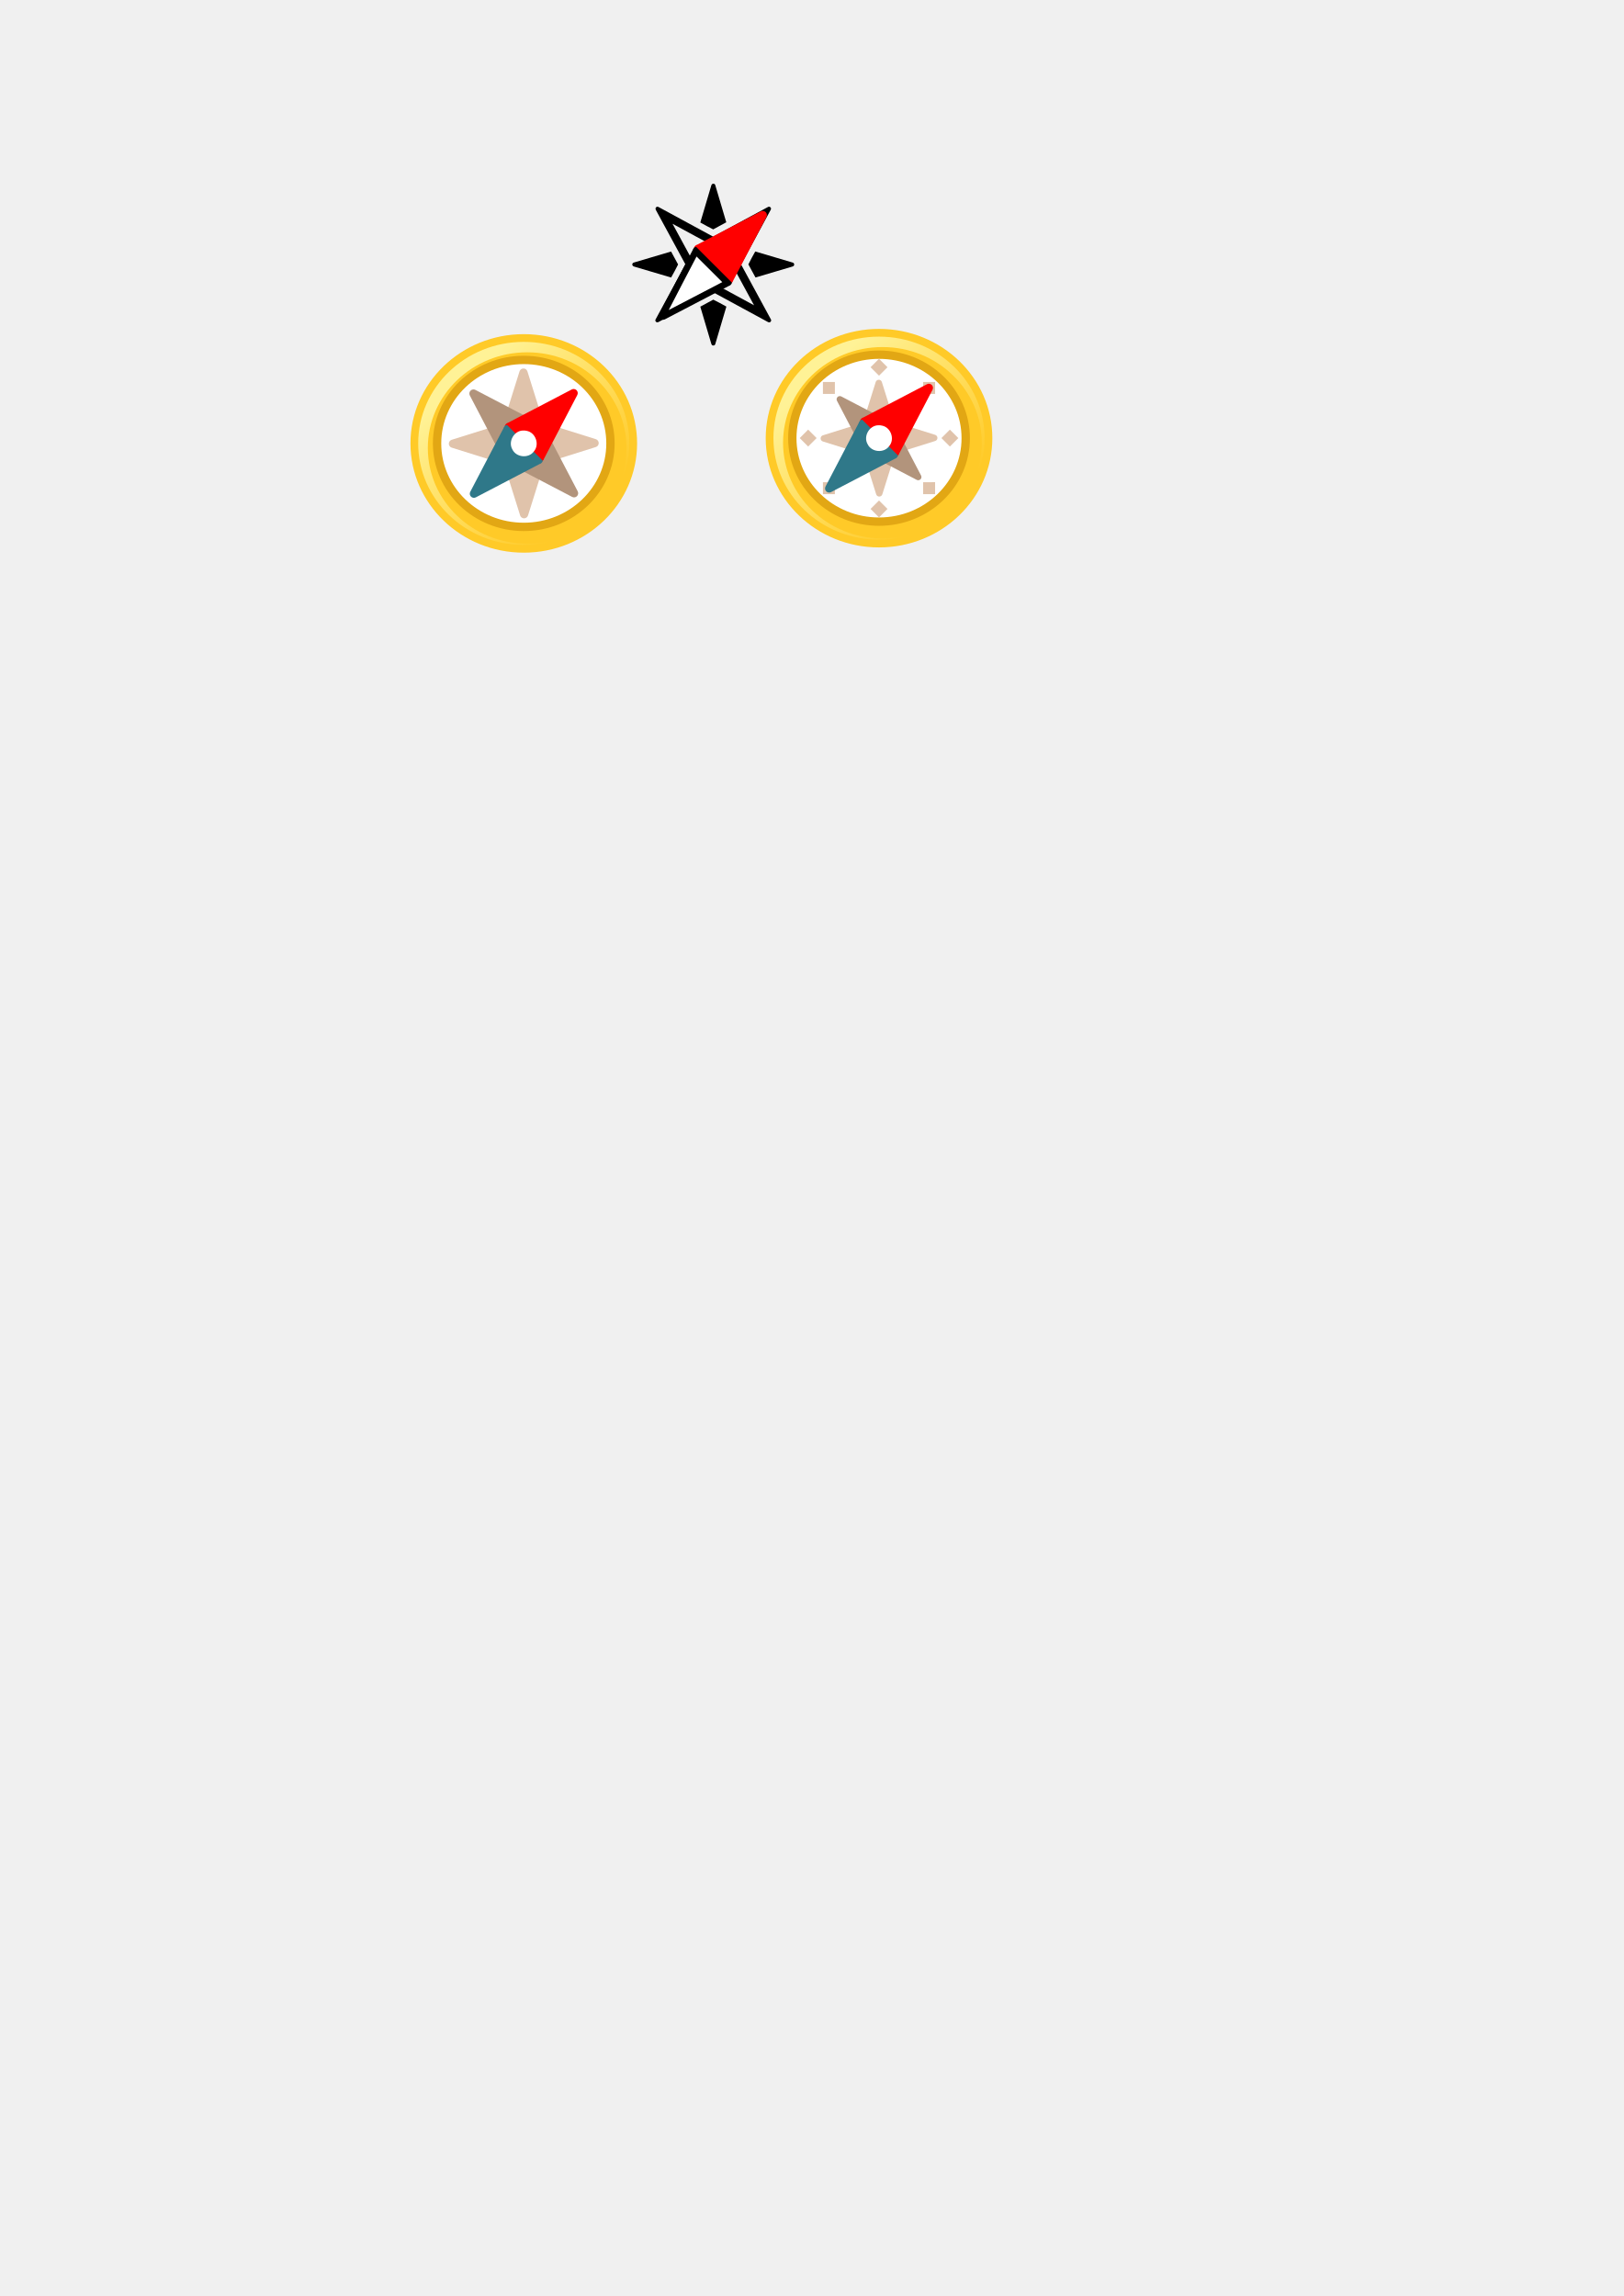
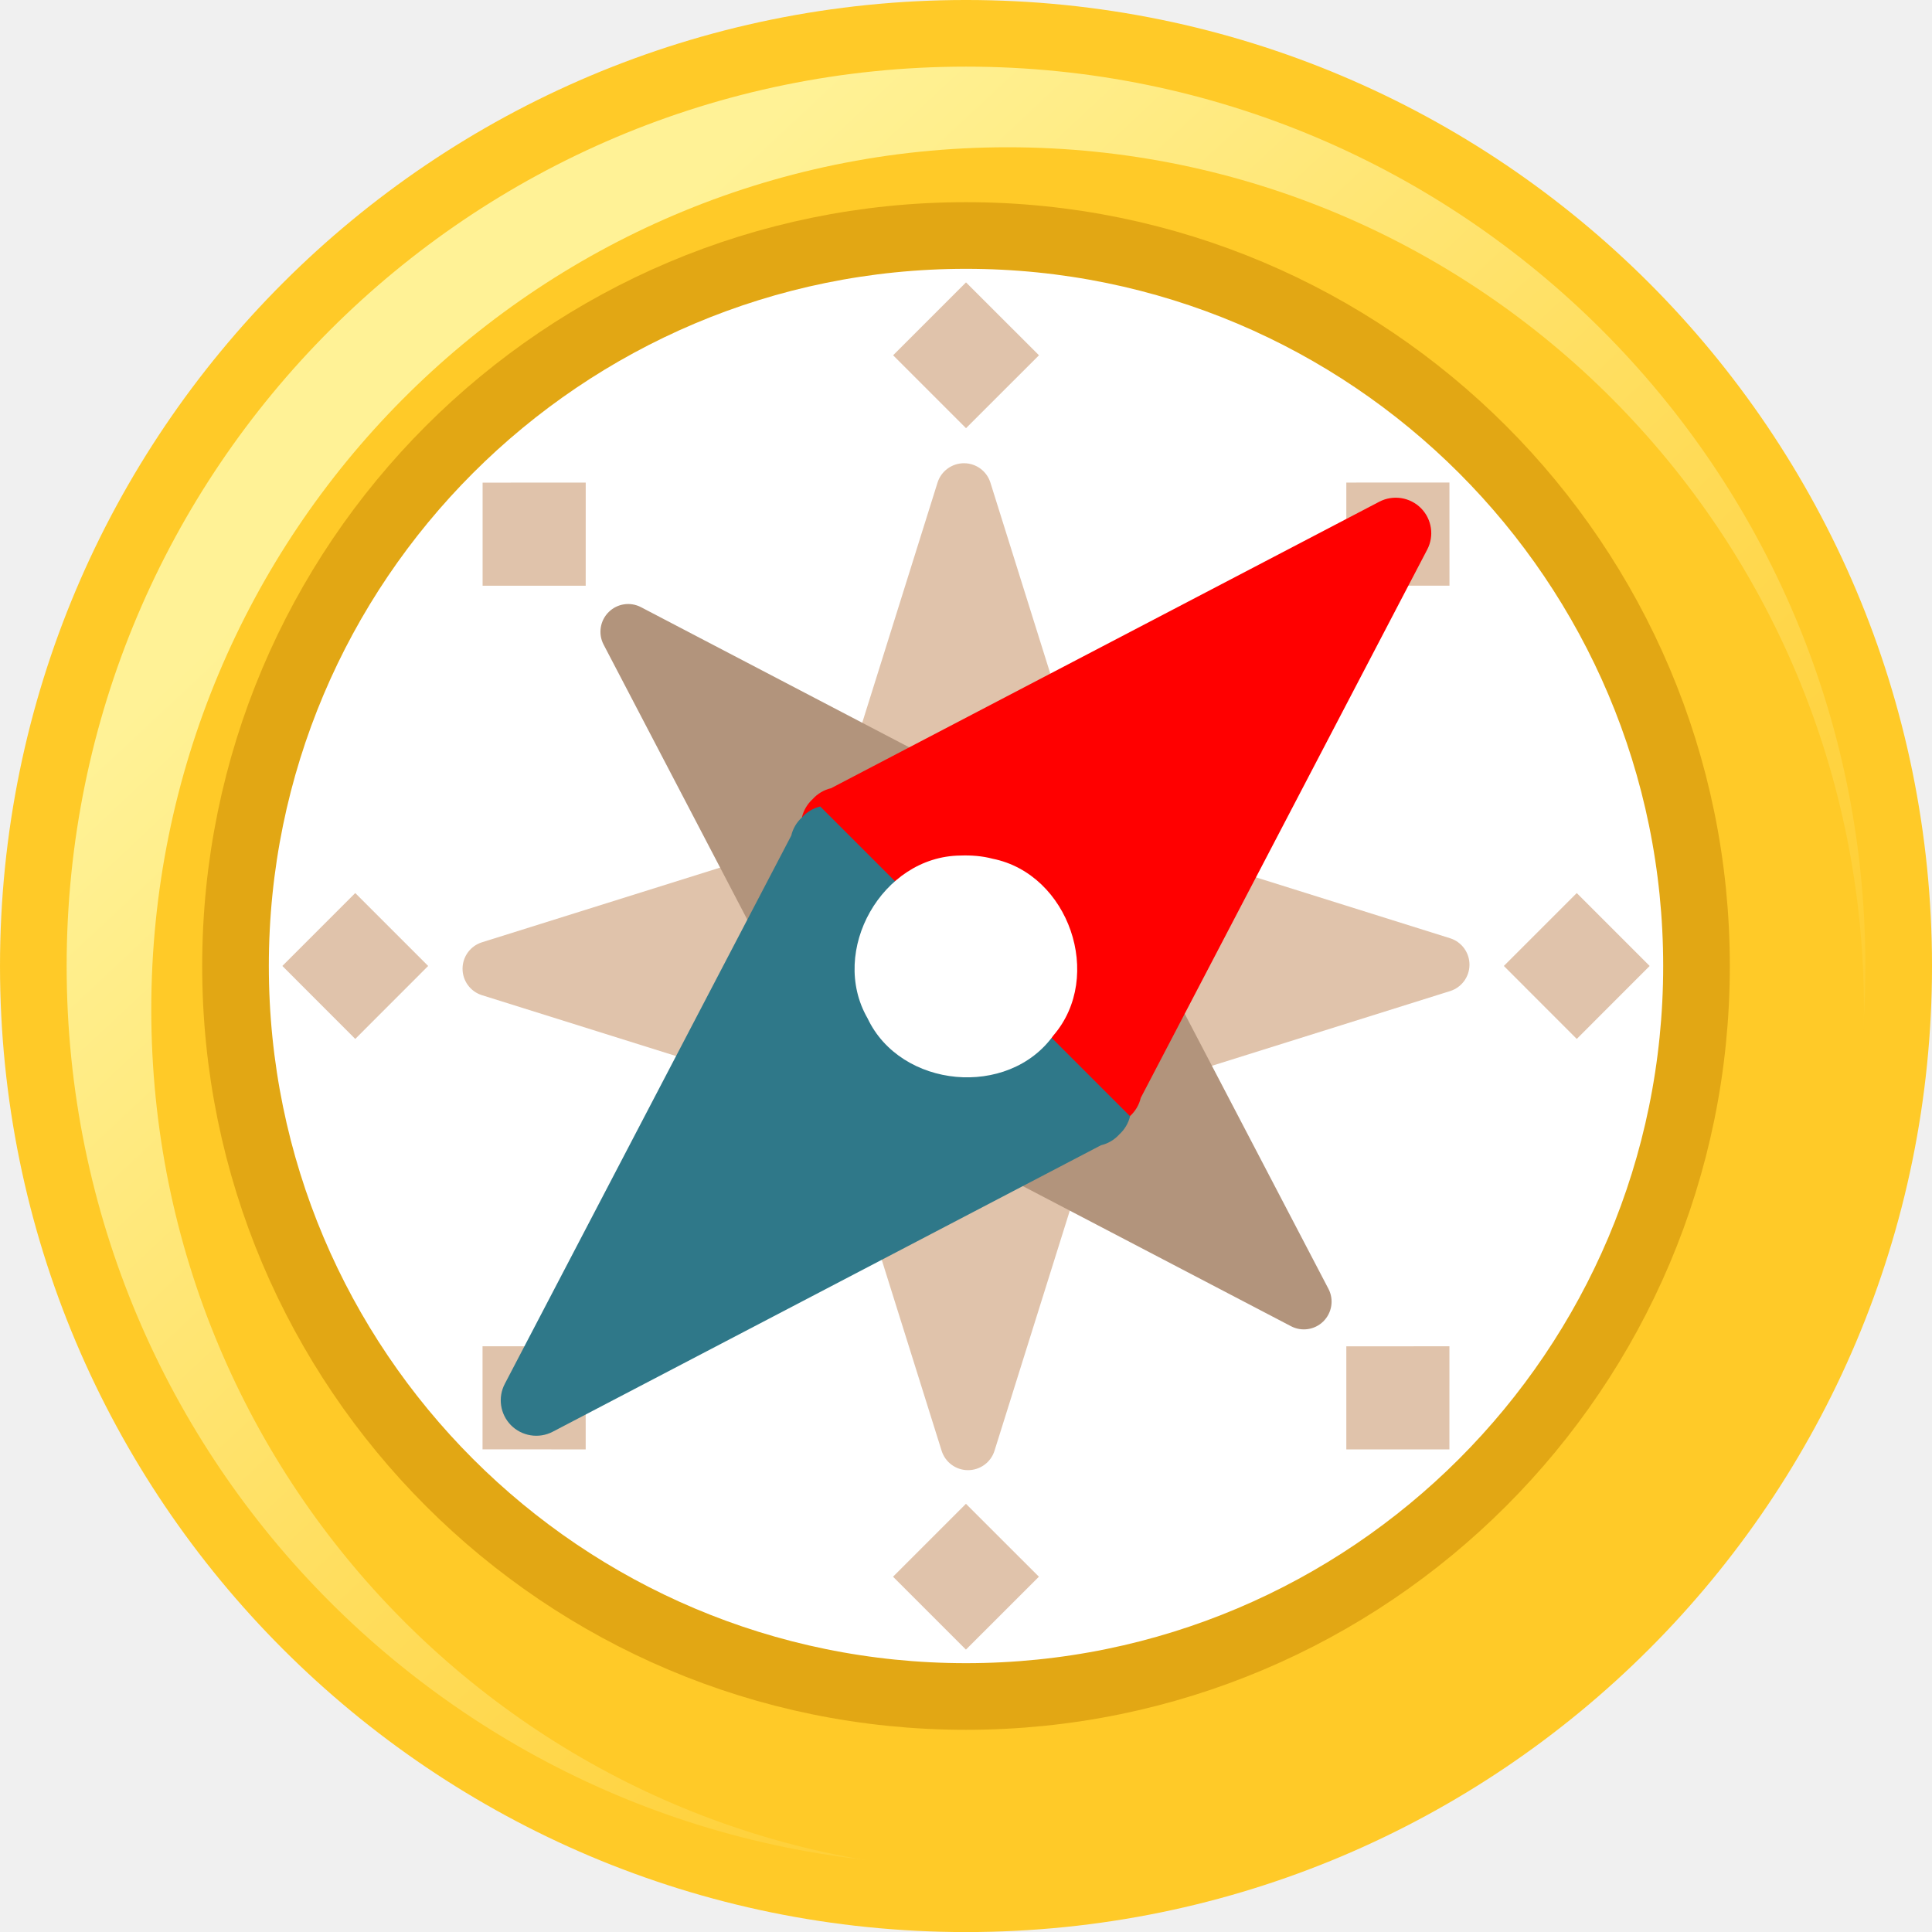
- <svg xmlns="http://www.w3.org/2000/svg" xmlns:xlink="http://www.w3.org/1999/xlink" id="svg1574" version="1.1" viewBox="0 0 210 297" height="297mm" width="210mm">
+ <svg xmlns="http://www.w3.org/2000/svg" xmlns:xlink="http://www.w3.org/1999/xlink" width="28.992mm" height="28.992mm" viewBox="0 0 28.992 28.992" version="1.1" id="svg1574">
  <defs id="defs1568">
-     <linearGradient xlink:href="#linearGradient1381" id="linearGradient1383-2" x1="-235.228" y1="46.988" x2="-219.559" y2="64.395" gradientUnits="userSpaceOnUse" gradientTransform="matrix(0.9776952,0,0,0.9776952,-76.61712,-93.09225)" />
    <linearGradient id="linearGradient1381">
-       <stop id="stop1377" offset="0" style="stop-color:#fff296;stop-opacity:1" />
-       <stop id="stop1379" offset="1" style="stop-color:#ffca28;stop-opacity:1" />
+       <stop style="stop-color:#fff296;stop-opacity:1" offset="0" id="stop1377" />
+       <stop style="stop-color:#ffca28;stop-opacity:1" offset="1" id="stop1379" />
    </linearGradient>
-     <linearGradient gradientTransform="matrix(0.9776952,0,0,0.9776952,-76.90937,-96.97883)" gradientUnits="userSpaceOnUse" y2="64.395" x2="-219.559" y1="46.988" x1="-235.228" id="linearGradient1383" xlink:href="#linearGradient1381" />
+     <linearGradient xlink:href="#linearGradient1381" id="linearGradient1383" x1="-235.228" y1="46.988" x2="-219.559" y2="64.395" gradientUnits="userSpaceOnUse" gradientTransform="matrix(0.9667086,0,0,1.003776,324.8482,15.99438)" />
  </defs>
-   <g id="layer1">
-     <path id="path920" d="m 99.64,26.818 c -0.109,-0.11 -0.244,-0.095 -0.348,-0.025 l -7.046,3.825 c -2.356,-1.28 -4.711,-2.563 -7.067,-3.835 -0.123,-0.066 -0.231,-0.061 -0.33,0.039 -0.1,0.1 -0.072,0.248 -0.015,0.354 l 3.816,7.028 c -1.284,2.364 -2.572,4.727 -3.849,7.092 -0.066,0.123 -0.061,0.231 0.039,0.33 0.1,0.1 0.248,0.072 0.354,0.015 l 7.052,-3.828 7.06,3.833 c 0.144,0.073 0.241,0.086 0.351,-0.023 0.11,-0.109 0.095,-0.244 0.025,-0.348 l -3.838,-7.07 3.819,-7.036 c 0.073,-0.144 0.086,-0.241 -0.023,-0.351 z m -2.129,2.129 -2.584,4.76 a 1.043,1.043 0 0 0 0,0.995 l 2.6,4.791 -4.783,-2.597 a 1.043,1.043 0 0 0 -0.996,2.9e-4 l -4.782,2.596 c 0.866,-1.596 1.732,-3.192 2.599,-4.79 a 1.043,1.043 0 0 0 2.6e-4,-0.996 l -2.583,-4.758 c 1.588,0.861 3.175,1.722 4.765,2.586 a 1.043,1.043 0 0 0 0.996,0 z" style="color:#000000;font-style:normal;font-variant:normal;font-weight:normal;font-stretch:normal;font-size:medium;line-height:normal;font-family:sans-serif;font-variant-ligatures:normal;font-variant-position:normal;font-variant-caps:normal;font-variant-numeric:normal;font-variant-alternates:normal;font-feature-settings:normal;text-indent:0;text-align:start;text-decoration:none;text-decoration-line:none;text-decoration-style:solid;text-decoration-color:#000000;letter-spacing:normal;word-spacing:normal;text-transform:none;writing-mode:lr-tb;direction:ltr;text-orientation:mixed;dominant-baseline:auto;baseline-shift:baseline;text-anchor:start;white-space:normal;shape-padding:0;clip-rule:nonzero;display:inline;overflow:visible;visibility:visible;isolation:auto;mix-blend-mode:normal;color-interpolation:sRGB;color-interpolation-filters:linearRGB;solid-color:#000000;solid-opacity:1;vector-effect:none;fill:#000000;fill-opacity:1;fill-rule:evenodd;stroke:none;stroke-width:0.626;stroke-linecap:round;stroke-linejoin:round;stroke-miterlimit:4;stroke-dasharray:none;stroke-dashoffset:0;stroke-opacity:1;color-rendering:auto;image-rendering:auto;shape-rendering:auto;text-rendering:auto;enable-background:accumulate" />
-     <path id="path1240" d="m 90.64,32.707 0.915,0.915 c -0.318,0.362 -0.308,0.912 0.038,1.258 0.346,0.346 0.895,0.356 1.258,0.038 l 0.953,0.953 -6.586,3.384 z" style="color:#000000;font-style:normal;font-variant:normal;font-weight:normal;font-stretch:normal;font-size:medium;line-height:normal;font-family:sans-serif;font-variant-ligatures:normal;font-variant-position:normal;font-variant-caps:normal;font-variant-numeric:normal;font-variant-alternates:normal;font-variant-east-asian:normal;font-feature-settings:normal;font-variation-settings:normal;text-indent:0;text-align:start;text-decoration:none;text-decoration-line:none;text-decoration-style:solid;text-decoration-color:#000000;letter-spacing:normal;word-spacing:normal;text-transform:none;writing-mode:lr-tb;direction:ltr;text-orientation:mixed;dominant-baseline:auto;baseline-shift:baseline;text-anchor:start;white-space:normal;shape-padding:0;shape-margin:0;inline-size:0;clip-rule:nonzero;display:inline;overflow:visible;visibility:visible;isolation:auto;mix-blend-mode:normal;color-interpolation:sRGB;color-interpolation-filters:linearRGB;solid-color:#000000;solid-opacity:1;vector-effect:none;fill:#ffffff;fill-opacity:1;fill-rule:nonzero;stroke:none;stroke-width:1.05;stroke-linecap:round;stroke-linejoin:round;stroke-miterlimit:4;stroke-dasharray:none;stroke-dashoffset:20;stroke-opacity:1;color-rendering:auto;image-rendering:auto;shape-rendering:auto;text-rendering:auto;enable-background:accumulate;stop-color:#000000" />
-     <path id="path976" d="m 99.036,27.447 c -0.164,-0.168 -0.42,-0.209 -0.628,-0.101 l -8.229,4.3 c -0.106,0.025 -0.201,0.081 -0.274,0.162 -0.08,0.073 -0.137,0.168 -0.162,0.273 l 4.649,4.648 c 0.106,-0.025 0.201,-0.082 0.274,-0.163 0.08,-0.073 0.137,-0.168 0.161,-0.273 l 4.299,-8.228 c 0.107,-0.205 0.07,-0.454 -0.091,-0.619 z" style="color:#000000;font-style:normal;font-variant:normal;font-weight:normal;font-stretch:normal;font-size:medium;line-height:normal;font-family:sans-serif;font-variant-ligatures:normal;font-variant-position:normal;font-variant-caps:normal;font-variant-numeric:normal;font-variant-alternates:normal;font-variant-east-asian:normal;font-feature-settings:normal;font-variation-settings:normal;text-indent:0;text-align:start;text-decoration:none;text-decoration-line:none;text-decoration-style:solid;text-decoration-color:#000000;letter-spacing:normal;word-spacing:normal;text-transform:none;writing-mode:lr-tb;direction:ltr;text-orientation:mixed;dominant-baseline:auto;baseline-shift:baseline;text-anchor:start;white-space:normal;shape-padding:0;shape-margin:0;inline-size:0;clip-rule:nonzero;display:inline;overflow:visible;visibility:visible;isolation:auto;mix-blend-mode:normal;color-interpolation:sRGB;color-interpolation-filters:linearRGB;solid-color:#000000;solid-opacity:1;vector-effect:none;fill:#ff0000;fill-opacity:1;fill-rule:nonzero;stroke:none;stroke-width:1.067;stroke-linecap:round;stroke-linejoin:round;stroke-miterlimit:4;stroke-dasharray:none;stroke-dashoffset:20;stroke-opacity:1;color-rendering:auto;image-rendering:auto;shape-rendering:auto;text-rendering:auto;enable-background:accumulate;stop-color:#000000" />
-     <g transform="matrix(-0.7885929,0,0,-0.7885929,49.1533,86.12256)" id="g1278">
-       <path id="path976-4" d="m -45.932,56.963 c -0.209,-0.213 -0.532,-0.266 -0.797,-0.127 l -10.435,5.452 c -0.134,0.032 -0.255,0.103 -0.347,0.206 -0.102,0.092 -0.174,0.213 -0.205,0.347 l 5.896,5.895 c 0.134,-0.032 0.255,-0.104 0.347,-0.206 0.102,-0.092 0.173,-0.213 0.205,-0.346 l 5.452,-10.434 c 0.135,-0.259 0.089,-0.576 -0.116,-0.785 z" style="color:#000000;font-style:normal;font-variant:normal;font-weight:normal;font-stretch:normal;font-size:medium;line-height:normal;font-family:sans-serif;font-variant-ligatures:normal;font-variant-position:normal;font-variant-caps:normal;font-variant-numeric:normal;font-variant-alternates:normal;font-variant-east-asian:normal;font-feature-settings:normal;font-variation-settings:normal;text-indent:0;text-align:start;text-decoration:none;text-decoration-line:none;text-decoration-style:solid;text-decoration-color:#000000;letter-spacing:normal;word-spacing:normal;text-transform:none;writing-mode:lr-tb;direction:ltr;text-orientation:mixed;dominant-baseline:auto;baseline-shift:baseline;text-anchor:start;white-space:normal;shape-padding:0;shape-margin:0;inline-size:0;clip-rule:nonzero;display:inline;overflow:visible;visibility:visible;isolation:auto;mix-blend-mode:normal;color-interpolation:sRGB;color-interpolation-filters:linearRGB;solid-color:#000000;solid-opacity:1;vector-effect:none;fill:#000000;fill-opacity:1;fill-rule:nonzero;stroke:none;stroke-width:1.353;stroke-linecap:round;stroke-linejoin:round;stroke-miterlimit:4;stroke-dasharray:none;stroke-dashoffset:20;stroke-opacity:1;color-rendering:auto;image-rendering:auto;shape-rendering:auto;text-rendering:auto;enable-background:accumulate;stop-color:#000000" />
-       <path id="path976-4-4" style="color:#000000;font-style:normal;font-variant:normal;font-weight:normal;font-stretch:normal;font-size:medium;line-height:normal;font-family:sans-serif;font-variant-ligatures:normal;font-variant-position:normal;font-variant-caps:normal;font-variant-numeric:normal;font-variant-alternates:normal;font-variant-east-asian:normal;font-feature-settings:normal;font-variation-settings:normal;text-indent:0;text-align:start;text-decoration:none;text-decoration-line:none;text-decoration-style:solid;text-decoration-color:#000000;letter-spacing:normal;word-spacing:normal;text-transform:none;writing-mode:lr-tb;direction:ltr;text-orientation:mixed;dominant-baseline:auto;baseline-shift:baseline;text-anchor:start;white-space:normal;shape-padding:0;shape-margin:0;inline-size:0;clip-rule:nonzero;display:inline;overflow:visible;visibility:visible;isolation:auto;mix-blend-mode:normal;color-interpolation:sRGB;color-interpolation-filters:linearRGB;solid-color:#000000;solid-opacity:1;vector-effect:none;fill:#ffffff;fill-opacity:1;fill-rule:nonzero;stroke:none;stroke-width:1.353;stroke-linecap:round;stroke-linejoin:round;stroke-miterlimit:4;stroke-dasharray:none;stroke-dashoffset:20;stroke-opacity:1;color-rendering:auto;image-rendering:auto;shape-rendering:auto;text-rendering:auto;enable-background:accumulate;stop-color:#000000" d="m -51.482,60.512 c -1.548,0.806 -3.095,1.612 -4.643,2.418 1.4,1.407 2.806,2.806 4.215,4.205 1.51,-2.933 3.076,-5.837 4.568,-8.779 -1.38,0.719 -2.76,1.438 -4.141,2.156 z" />
-     </g>
-     <path id="path954" d="m 102.647,34.036 c -0.042,-0.044 -0.099,-0.07 -0.161,-0.082 l -4.806,-1.424 c -0.311,0.553 -0.614,1.108 -0.889,1.671 l 0.92,1.694 4.771,-1.414 c 0.153,-0.05 0.231,-0.109 0.232,-0.264 5.3e-4,-0.077 -0.026,-0.137 -0.067,-0.181 z M 92.421,23.812 c -0.043,-0.035 -0.098,-0.053 -0.169,-0.052 -0.141,4.2e-4 -0.226,0.125 -0.261,0.24 l -1.417,4.782 c 0.55,0.309 1.104,0.611 1.667,0.889 l 1.691,-0.918 c -0.472,-1.596 -0.943,-3.194 -1.419,-4.787 -0.02,-0.067 -0.05,-0.118 -0.092,-0.153 z m 1.524,15.849 c -0.562,-0.317 -1.126,-0.624 -1.696,-0.901 -0.557,0.306 -1.118,0.607 -1.677,0.909 l 1.421,4.795 c 0.05,0.153 0.109,0.231 0.264,0.232 0.155,8.7e-4 0.239,-0.105 0.263,-0.228 z m -7.152,-7.127 c -1.604,0.474 -3.209,0.947 -4.81,1.426 -0.134,0.04 -0.206,0.12 -0.206,0.262 5.3e-4,0.141 0.125,0.226 0.24,0.261 l 4.782,1.417 c 0.314,-0.558 0.621,-1.12 0.902,-1.691 -0.305,-0.556 -0.606,-1.116 -0.908,-1.674 z" style="color:#000000;font-style:normal;font-variant:normal;font-weight:normal;font-stretch:normal;font-size:medium;line-height:normal;font-family:sans-serif;font-variant-ligatures:normal;font-variant-position:normal;font-variant-caps:normal;font-variant-numeric:normal;font-variant-alternates:normal;font-feature-settings:normal;text-indent:0;text-align:start;text-decoration:none;text-decoration-line:none;text-decoration-style:solid;text-decoration-color:#000000;letter-spacing:normal;word-spacing:normal;text-transform:none;writing-mode:lr-tb;direction:ltr;text-orientation:mixed;dominant-baseline:auto;baseline-shift:baseline;text-anchor:start;white-space:normal;shape-padding:0;clip-rule:nonzero;display:inline;overflow:visible;visibility:visible;isolation:auto;mix-blend-mode:normal;color-interpolation:sRGB;color-interpolation-filters:linearRGB;solid-color:#000000;solid-opacity:1;vector-effect:none;fill:#000000;fill-opacity:1;fill-rule:evenodd;stroke:none;stroke-width:0.626;stroke-linecap:round;stroke-linejoin:round;stroke-miterlimit:4;stroke-dasharray:none;stroke-dashoffset:0;stroke-opacity:1;color-rendering:auto;image-rendering:auto;shape-rendering:auto;text-rendering:auto;enable-background:accumulate" />
-     <g id="g1505" transform="translate(366.7468,96.26232)">
-       <path d="m -284.85,-38.905 a 14.155,13.633 0 0 1 -14.155,13.633 14.155,13.633 0 0 1 -14.155,-13.633 14.155,13.633 0 0 1 14.155,-13.633 14.155,13.633 0 0 1 14.155,13.633" style="color:#000000;overflow:visible;fill:url(#linearGradient1383-2);fill-opacity:1;stroke:#ffca28;stroke-width:1;stroke-miterlimit:4;stroke-dasharray:none;stroke-dashoffset:6.32;stroke-opacity:1;stop-color:#000000" id="path1360-0" />
-       <path d="m -285.714,-38.314 a 12.85,12.375 0 0 1 -12.85,12.375 12.85,12.375 0 0 1 -12.85,-12.375 12.85,12.375 0 0 1 12.85,-12.375 12.85,12.375 0 0 1 12.85,12.375" style="color:#000000;overflow:visible;fill:#ffca28;fill-opacity:1;stroke:none;stroke-width:1.237;stroke-miterlimit:4;stroke-dasharray:none;stroke-dashoffset:6.32;stroke-opacity:1;stop-color:#000000" id="path1360-8-3-9" />
-       <path d="m -287.792,-38.905 a 11.214,10.799 0 0 1 -11.214,10.799 11.214,10.799 0 0 1 -11.214,-10.799 11.214,10.799 0 0 1 11.214,-10.799 11.214,10.799 0 0 1 11.214,10.799" style="color:#000000;overflow:visible;fill:#ffffff;fill-opacity:1;stroke:#e2a714;stroke-width:1.08;stroke-miterlimit:4;stroke-dasharray:none;stroke-dashoffset:6.32;stroke-opacity:1;stop-color:#000000" id="path1360-8-2" />
-       <g transform="translate(0.2922493,3.886588)" id="g1446-4">
-         <path transform="matrix(0.2645833,0,0,0.2645833,-73.69702,6.664638)" d="m -852.787,-223.557 c -0.889,-0.01 -1.683,0.562 -1.949,1.41 l -8.018,25.568 -25.135,7.883 c -0.832,0.261 -1.4,1.028 -1.41,1.9 -0.011,0.889 0.562,1.681 1.41,1.947 l 25.568,8.018 7.883,25.135 c 0.262,0.832 1.026,1.4 1.898,1.41 0.889,0.01 1.683,-0.562 1.949,-1.41 l 8.018,-25.566 25.135,-7.885 c 0.832,-0.261 1.4,-1.026 1.41,-1.898 0.011,-0.889 -0.562,-1.681 -1.41,-1.947 l -25.568,-8.02 -7.883,-25.135 c -0.261,-0.832 -1.026,-1.4 -1.898,-1.41 z" style="color:#000000;font-style:normal;font-variant:normal;font-weight:normal;font-stretch:normal;font-size:medium;line-height:normal;font-family:sans-serif;font-variant-ligatures:normal;font-variant-position:normal;font-variant-caps:normal;font-variant-numeric:normal;font-variant-alternates:normal;font-variant-east-asian:normal;font-feature-settings:normal;font-variation-settings:normal;text-indent:0;text-align:start;text-decoration:none;text-decoration-line:none;text-decoration-style:solid;text-decoration-color:#000000;letter-spacing:normal;word-spacing:normal;text-transform:none;writing-mode:lr-tb;direction:ltr;text-orientation:mixed;dominant-baseline:auto;baseline-shift:baseline;text-anchor:start;white-space:normal;shape-padding:0;shape-margin:0;inline-size:0;clip-rule:nonzero;display:inline;overflow:visible;visibility:visible;isolation:auto;mix-blend-mode:normal;color-interpolation:sRGB;color-interpolation-filters:linearRGB;solid-color:#000000;solid-opacity:1;vector-effect:none;fill:#e0c3ab;fill-opacity:1;fill-rule:nonzero;stroke:none;stroke-width:4.031;stroke-linecap:round;stroke-linejoin:round;stroke-miterlimit:4;stroke-dasharray:none;stroke-dashoffset:20;stroke-opacity:1;color-rendering:auto;image-rendering:auto;shape-rendering:auto;text-rendering:auto;enable-background:accumulate;stop-color:#000000" id="path976-0-6-2-9" />
-         <path transform="matrix(0.2645833,0,0,0.2645833,-73.69702,6.664638)" d="m -877.543,-213.291 c -0.41,0.061 -0.801,0.248 -1.113,0.553 -0.636,0.622 -0.792,1.587 -0.381,2.375 l 16.25,31.1 c 0.095,0.4 0.308,0.761 0.613,1.035 0.274,0.303 0.635,0.517 1.033,0.611 0.274,0.303 0.633,0.517 1.031,0.611 l 31.1,16.248 c 0.773,0.404 1.716,0.264 2.34,-0.346 0.636,-0.622 0.792,-1.587 0.381,-2.375 l -16.25,-31.1 c -0.095,-0.4 -0.308,-0.76 -0.613,-1.035 -0.274,-0.303 -0.635,-0.517 -1.033,-0.611 -0.274,-0.303 -0.633,-0.515 -1.031,-0.609 l -31.1,-16.25 c -0.387,-0.202 -0.816,-0.268 -1.227,-0.207 z" style="color:#000000;font-style:normal;font-variant:normal;font-weight:normal;font-stretch:normal;font-size:medium;line-height:normal;font-family:sans-serif;font-variant-ligatures:normal;font-variant-position:normal;font-variant-caps:normal;font-variant-numeric:normal;font-variant-alternates:normal;font-variant-east-asian:normal;font-feature-settings:normal;font-variation-settings:normal;text-indent:0;text-align:start;text-decoration:none;text-decoration-line:none;text-decoration-style:solid;text-decoration-color:#000000;letter-spacing:normal;word-spacing:normal;text-transform:none;writing-mode:lr-tb;direction:ltr;text-orientation:mixed;dominant-baseline:auto;baseline-shift:baseline;text-anchor:start;white-space:normal;shape-padding:0;shape-margin:0;inline-size:0;clip-rule:nonzero;display:inline;overflow:visible;visibility:visible;isolation:auto;mix-blend-mode:normal;color-interpolation:sRGB;color-interpolation-filters:linearRGB;solid-color:#000000;solid-opacity:1;vector-effect:none;fill:#b2947c;fill-opacity:1;fill-rule:nonzero;stroke:none;stroke-width:4.031;stroke-linecap:round;stroke-linejoin:round;stroke-miterlimit:4;stroke-dasharray:none;stroke-dashoffset:20;stroke-opacity:1;color-rendering:auto;image-rendering:auto;shape-rendering:auto;text-rendering:auto;enable-background:accumulate;stop-color:#000000" id="path976-0-6-4" />
+   <g transform="translate(-90.46288,-57.13106)" id="layer1">
+     <path d="M 118.955,71.627 A 13.996,13.996 0 0 1 104.959,85.624 13.996,13.996 0 0 1 90.963,71.627 13.996,13.996 0 0 1 104.959,57.631 13.996,13.996 0 0 1 118.955,71.627" style="color:#000000;overflow:visible;fill:url(#linearGradient1383);fill-opacity:1;stroke:#ffca28;stroke-width:1;stroke-miterlimit:4;stroke-dasharray:none;stroke-dashoffset:6.32;stroke-opacity:1;stop-color:#000000" id="path1360" />
+     <path d="M 118.434,72.282 A 12.85,12.94 0 0 1 105.583,85.222 12.85,12.94 0 0 1 92.733,72.282 12.85,12.94 0 0 1 105.583,59.341 12.85,12.94 0 0 1 118.434,72.282" style="color:#000000;overflow:visible;fill:#ffca28;fill-opacity:1;stroke:none;stroke-width:1.265;stroke-miterlimit:4;stroke-dasharray:none;stroke-dashoffset:6.32;stroke-opacity:1;stop-color:#000000" id="path1360-8-3" />
+     <path d="M 115.921,71.627 A 10.962,10.962 0 0 1 104.959,82.589 10.962,10.962 0 0 1 93.997,71.627 10.962,10.962 0 0 1 104.959,60.665 10.962,10.962 0 0 1 115.921,71.627" style="color:#000000;overflow:visible;fill:#ffffff;fill-opacity:1;stroke:#e2a714;stroke-width:1;stroke-miterlimit:4;stroke-dasharray:none;stroke-dashoffset:6.32;stroke-opacity:1;stop-color:#000000" id="path1360-8" />
+     <g transform="translate(-20.75503,13.89052)" id="g883">
+       <g id="g1446" transform="matrix(0.779418,0,0,0.779418,358.992,91.09958)">
+         <path transform="matrix(0.2645833,0,0,0.2645833,-73.69702,6.664638)" d="m -852.787,-223.557 c -0.889,-0.01 -1.683,0.562 -1.949,1.41 l -8.018,25.568 -25.135,7.883 c -0.832,0.261 -1.4,1.028 -1.41,1.9 -0.011,0.889 0.562,1.681 1.41,1.947 l 25.568,8.018 7.883,25.135 c 0.262,0.832 1.026,1.4 1.898,1.41 0.889,0.01 1.683,-0.562 1.949,-1.41 l 8.018,-25.566 25.135,-7.885 c 0.832,-0.261 1.4,-1.026 1.41,-1.898 0.011,-0.889 -0.562,-1.681 -1.41,-1.947 l -25.568,-8.02 -7.883,-25.135 c -0.261,-0.832 -1.026,-1.4 -1.898,-1.41 z" style="color:#000000;font-style:normal;font-variant:normal;font-weight:normal;font-stretch:normal;font-size:medium;line-height:normal;font-family:sans-serif;font-variant-ligatures:normal;font-variant-position:normal;font-variant-caps:normal;font-variant-numeric:normal;font-variant-alternates:normal;font-variant-east-asian:normal;font-feature-settings:normal;font-variation-settings:normal;text-indent:0;text-align:start;text-decoration:none;text-decoration-line:none;text-decoration-style:solid;text-decoration-color:#000000;letter-spacing:normal;word-spacing:normal;text-transform:none;writing-mode:lr-tb;direction:ltr;text-orientation:mixed;dominant-baseline:auto;baseline-shift:baseline;text-anchor:start;white-space:normal;shape-padding:0;shape-margin:0;inline-size:0;clip-rule:nonzero;display:inline;overflow:visible;visibility:visible;isolation:auto;mix-blend-mode:normal;color-interpolation:sRGB;color-interpolation-filters:linearRGB;solid-color:#000000;solid-opacity:1;vector-effect:none;fill:#e0c3ab;fill-opacity:1;fill-rule:nonzero;stroke:none;stroke-width:4.031;stroke-linecap:round;stroke-linejoin:round;stroke-miterlimit:4;stroke-dasharray:none;stroke-dashoffset:20;stroke-opacity:1;color-rendering:auto;image-rendering:auto;shape-rendering:auto;text-rendering:auto;enable-background:accumulate;stop-color:#000000" id="path976-0-6-2" />
+         <path transform="matrix(0.2645833,0,0,0.2645833,-73.69702,6.664638)" d="m -877.543,-213.291 c -0.41,0.061 -0.801,0.248 -1.113,0.553 -0.636,0.622 -0.792,1.587 -0.381,2.375 l 16.25,31.1 c 0.095,0.4 0.308,0.761 0.613,1.035 0.274,0.303 0.635,0.517 1.033,0.611 0.274,0.303 0.633,0.517 1.031,0.611 l 31.1,16.248 c 0.773,0.404 1.716,0.264 2.34,-0.346 0.636,-0.622 0.792,-1.587 0.381,-2.375 l -16.25,-31.1 c -0.095,-0.4 -0.308,-0.76 -0.613,-1.035 -0.274,-0.303 -0.635,-0.517 -1.033,-0.611 -0.274,-0.303 -0.633,-0.515 -1.031,-0.609 l -31.1,-16.25 c -0.387,-0.202 -0.816,-0.268 -1.227,-0.207 z" style="color:#000000;font-style:normal;font-variant:normal;font-weight:normal;font-stretch:normal;font-size:medium;line-height:normal;font-family:sans-serif;font-variant-ligatures:normal;font-variant-position:normal;font-variant-caps:normal;font-variant-numeric:normal;font-variant-alternates:normal;font-variant-east-asian:normal;font-feature-settings:normal;font-variation-settings:normal;text-indent:0;text-align:start;text-decoration:none;text-decoration-line:none;text-decoration-style:solid;text-decoration-color:#000000;letter-spacing:normal;word-spacing:normal;text-transform:none;writing-mode:lr-tb;direction:ltr;text-orientation:mixed;dominant-baseline:auto;baseline-shift:baseline;text-anchor:start;white-space:normal;shape-padding:0;shape-margin:0;inline-size:0;clip-rule:nonzero;display:inline;overflow:visible;visibility:visible;isolation:auto;mix-blend-mode:normal;color-interpolation:sRGB;color-interpolation-filters:linearRGB;solid-color:#000000;solid-opacity:1;vector-effect:none;fill:#b2947c;fill-opacity:1;fill-rule:nonzero;stroke:none;stroke-width:4.031;stroke-linecap:round;stroke-linejoin:round;stroke-miterlimit:4;stroke-dasharray:none;stroke-dashoffset:20;stroke-opacity:1;color-rendering:auto;image-rendering:auto;shape-rendering:auto;text-rendering:auto;enable-background:accumulate;stop-color:#000000" id="path976-0-6" />
      </g>
-       <path style="color:#000000;font-style:normal;font-variant:normal;font-weight:normal;font-stretch:normal;font-size:medium;line-height:normal;font-family:sans-serif;font-variant-ligatures:normal;font-variant-position:normal;font-variant-caps:normal;font-variant-numeric:normal;font-variant-alternates:normal;font-variant-east-asian:normal;font-feature-settings:normal;font-variation-settings:normal;text-indent:0;text-align:start;text-decoration:none;text-decoration-line:none;text-decoration-style:solid;text-decoration-color:#000000;letter-spacing:normal;word-spacing:normal;text-transform:none;writing-mode:lr-tb;direction:ltr;text-orientation:mixed;dominant-baseline:auto;baseline-shift:baseline;text-anchor:start;white-space:normal;shape-padding:0;shape-margin:0;inline-size:0;clip-rule:nonzero;display:inline;overflow:visible;visibility:visible;isolation:auto;mix-blend-mode:normal;color-interpolation:sRGB;color-interpolation-filters:linearRGB;solid-color:#000000;solid-opacity:1;vector-effect:none;fill:#ff0000;fill-opacity:1;fill-rule:nonzero;stroke:none;stroke-width:1.067;stroke-linecap:round;stroke-linejoin:round;stroke-miterlimit:4;stroke-dasharray:none;stroke-dashoffset:20;stroke-opacity:1;color-rendering:auto;image-rendering:auto;shape-rendering:auto;text-rendering:auto;enable-background:accumulate;stop-color:#000000" d="m -292.174,-45.782 c -0.164,-0.168 -0.42,-0.209 -0.628,-0.101 l -8.229,4.3 c -0.106,0.025 -0.201,0.081 -0.274,0.162 -0.08,0.073 -0.137,0.168 -0.162,0.273 l 4.649,4.648 c 0.106,-0.025 0.201,-0.082 0.274,-0.163 0.08,-0.073 0.137,-0.168 0.161,-0.273 l 4.299,-8.228 c 0.107,-0.205 0.07,-0.454 -0.091,-0.619 z" id="path976-0-0" />
-       <path id="path976-4-3-8" d="m -305.836,-32.027 c 0.164,0.168 0.42,0.209 0.628,0.101 l 8.229,-4.3 c 0.106,-0.025 0.201,-0.081 0.274,-0.162 0.08,-0.073 0.137,-0.168 0.162,-0.273 l -4.649,-4.648 c -0.106,0.025 -0.201,0.082 -0.274,0.163 -0.08,0.073 -0.137,0.168 -0.161,0.273 l -4.299,8.228 c -0.107,0.205 -0.07,0.454 0.091,0.619 z" style="color:#000000;font-style:normal;font-variant:normal;font-weight:normal;font-stretch:normal;font-size:medium;line-height:normal;font-family:sans-serif;font-variant-ligatures:normal;font-variant-position:normal;font-variant-caps:normal;font-variant-numeric:normal;font-variant-alternates:normal;font-variant-east-asian:normal;font-feature-settings:normal;font-variation-settings:normal;text-indent:0;text-align:start;text-decoration:none;text-decoration-line:none;text-decoration-style:solid;text-decoration-color:#000000;letter-spacing:normal;word-spacing:normal;text-transform:none;writing-mode:lr-tb;direction:ltr;text-orientation:mixed;dominant-baseline:auto;baseline-shift:baseline;text-anchor:start;white-space:normal;shape-padding:0;shape-margin:0;inline-size:0;clip-rule:nonzero;display:inline;overflow:visible;visibility:visible;isolation:auto;mix-blend-mode:normal;color-interpolation:sRGB;color-interpolation-filters:linearRGB;solid-color:#000000;solid-opacity:1;vector-effect:none;fill:#2f7889;fill-opacity:1;fill-rule:nonzero;stroke:none;stroke-width:1.067;stroke-linecap:round;stroke-linejoin:round;stroke-miterlimit:4;stroke-dasharray:none;stroke-dashoffset:20;stroke-opacity:1;color-rendering:auto;image-rendering:auto;shape-rendering:auto;text-rendering:auto;enable-background:accumulate;stop-color:#000000" />
-       <path d="m -299.091,-40.573 c -1.173,0.013 -1.975,1.43 -1.391,2.443 0.497,1.052 2.111,1.203 2.789,0.256 0.762,-0.884 0.232,-2.422 -0.912,-2.651 -0.158,-0.042 -0.323,-0.054 -0.487,-0.048 z" style="color:#000000;font-style:normal;font-variant:normal;font-weight:normal;font-stretch:normal;font-size:medium;line-height:normal;font-family:sans-serif;font-variant-ligatures:normal;font-variant-position:normal;font-variant-caps:normal;font-variant-numeric:normal;font-variant-alternates:normal;font-feature-settings:normal;text-indent:0;text-align:start;text-decoration:none;text-decoration-line:none;text-decoration-style:solid;text-decoration-color:#000000;letter-spacing:normal;word-spacing:normal;text-transform:none;writing-mode:lr-tb;direction:ltr;text-orientation:mixed;dominant-baseline:auto;baseline-shift:baseline;text-anchor:start;white-space:normal;shape-padding:0;clip-rule:nonzero;display:inline;overflow:visible;visibility:visible;isolation:auto;mix-blend-mode:normal;color-interpolation:sRGB;color-interpolation-filters:linearRGB;solid-color:#000000;solid-opacity:1;vector-effect:none;fill:#ffffff;fill-opacity:1;fill-rule:evenodd;stroke:none;stroke-width:0.789;stroke-linecap:round;stroke-linejoin:round;stroke-miterlimit:4;stroke-dasharray:none;stroke-dashoffset:0;stroke-opacity:1;color-rendering:auto;image-rendering:auto;shape-rendering:auto;text-rendering:auto;enable-background:accumulate" id="path830-1" />
-     </g>
-     <g transform="translate(412.9844,99.46954)" id="g1566">
-       <path d="m -285.142,-42.791 a 14.155,13.633 0 0 1 -14.155,13.633 14.155,13.633 0 0 1 -14.155,-13.633 14.155,13.633 0 0 1 14.155,-13.633 14.155,13.633 0 0 1 14.155,13.633" style="color:#000000;overflow:visible;fill:url(#linearGradient1383);fill-opacity:1;stroke:#ffca28;stroke-width:1;stroke-miterlimit:4;stroke-dasharray:none;stroke-dashoffset:6.32;stroke-opacity:1;stop-color:#000000" id="path1360" />
-       <path d="m -286.007,-42.2 a 12.85,12.375 0 0 1 -12.85,12.375 12.85,12.375 0 0 1 -12.85,-12.375 12.85,12.375 0 0 1 12.85,-12.375 12.85,12.375 0 0 1 12.85,12.375" style="color:#000000;overflow:visible;fill:#ffca28;fill-opacity:1;stroke:none;stroke-width:1.237;stroke-miterlimit:4;stroke-dasharray:none;stroke-dashoffset:6.32;stroke-opacity:1;stop-color:#000000" id="path1360-8-3" />
-       <path d="m -288.084,-42.791 a 11.214,10.799 0 0 1 -11.214,10.799 11.214,10.799 0 0 1 -11.214,-10.799 11.214,10.799 0 0 1 11.214,-10.799 11.214,10.799 0 0 1 11.214,10.799" style="color:#000000;overflow:visible;fill:#ffffff;fill-opacity:1;stroke:#e2a714;stroke-width:1.08;stroke-miterlimit:4;stroke-dasharray:none;stroke-dashoffset:6.32;stroke-opacity:1;stop-color:#000000" id="path1360-8" />
-       <g transform="matrix(0.779418,0,0,0.779418,-66.01962,-9.439036)" id="g1446">
-         <path id="path976-0-6-2" style="color:#000000;font-style:normal;font-variant:normal;font-weight:normal;font-stretch:normal;font-size:medium;line-height:normal;font-family:sans-serif;font-variant-ligatures:normal;font-variant-position:normal;font-variant-caps:normal;font-variant-numeric:normal;font-variant-alternates:normal;font-variant-east-asian:normal;font-feature-settings:normal;font-variation-settings:normal;text-indent:0;text-align:start;text-decoration:none;text-decoration-line:none;text-decoration-style:solid;text-decoration-color:#000000;letter-spacing:normal;word-spacing:normal;text-transform:none;writing-mode:lr-tb;direction:ltr;text-orientation:mixed;dominant-baseline:auto;baseline-shift:baseline;text-anchor:start;white-space:normal;shape-padding:0;shape-margin:0;inline-size:0;clip-rule:nonzero;display:inline;overflow:visible;visibility:visible;isolation:auto;mix-blend-mode:normal;color-interpolation:sRGB;color-interpolation-filters:linearRGB;solid-color:#000000;solid-opacity:1;vector-effect:none;fill:#e0c3ab;fill-opacity:1;fill-rule:nonzero;stroke:none;stroke-width:4.031;stroke-linecap:round;stroke-linejoin:round;stroke-miterlimit:4;stroke-dasharray:none;stroke-dashoffset:20;stroke-opacity:1;color-rendering:auto;image-rendering:auto;shape-rendering:auto;text-rendering:auto;enable-background:accumulate;stop-color:#000000" d="m -852.787,-223.557 c -0.889,-0.01 -1.683,0.562 -1.949,1.41 l -8.018,25.568 -25.135,7.883 c -0.832,0.261 -1.4,1.028 -1.41,1.9 -0.011,0.889 0.562,1.681 1.41,1.947 l 25.568,8.018 7.883,25.135 c 0.262,0.832 1.026,1.4 1.898,1.41 0.889,0.01 1.683,-0.562 1.949,-1.41 l 8.018,-25.566 25.135,-7.885 c 0.832,-0.261 1.4,-1.026 1.41,-1.898 0.011,-0.889 -0.562,-1.681 -1.41,-1.947 l -25.568,-8.02 -7.883,-25.135 c -0.261,-0.832 -1.026,-1.4 -1.898,-1.41 z" transform="matrix(0.2645833,0,0,0.2645833,-73.69702,6.664638)" />
-         <path id="path976-0-6" style="color:#000000;font-style:normal;font-variant:normal;font-weight:normal;font-stretch:normal;font-size:medium;line-height:normal;font-family:sans-serif;font-variant-ligatures:normal;font-variant-position:normal;font-variant-caps:normal;font-variant-numeric:normal;font-variant-alternates:normal;font-variant-east-asian:normal;font-feature-settings:normal;font-variation-settings:normal;text-indent:0;text-align:start;text-decoration:none;text-decoration-line:none;text-decoration-style:solid;text-decoration-color:#000000;letter-spacing:normal;word-spacing:normal;text-transform:none;writing-mode:lr-tb;direction:ltr;text-orientation:mixed;dominant-baseline:auto;baseline-shift:baseline;text-anchor:start;white-space:normal;shape-padding:0;shape-margin:0;inline-size:0;clip-rule:nonzero;display:inline;overflow:visible;visibility:visible;isolation:auto;mix-blend-mode:normal;color-interpolation:sRGB;color-interpolation-filters:linearRGB;solid-color:#000000;solid-opacity:1;vector-effect:none;fill:#b2947c;fill-opacity:1;fill-rule:nonzero;stroke:none;stroke-width:4.031;stroke-linecap:round;stroke-linejoin:round;stroke-miterlimit:4;stroke-dasharray:none;stroke-dashoffset:20;stroke-opacity:1;color-rendering:auto;image-rendering:auto;shape-rendering:auto;text-rendering:auto;enable-background:accumulate;stop-color:#000000" d="m -877.543,-213.291 c -0.41,0.061 -0.801,0.248 -1.113,0.553 -0.636,0.622 -0.792,1.587 -0.381,2.375 l 16.25,31.1 c 0.095,0.4 0.308,0.761 0.613,1.035 0.274,0.303 0.635,0.517 1.033,0.611 0.274,0.303 0.633,0.517 1.031,0.611 l 31.1,16.248 c 0.773,0.404 1.716,0.264 2.34,-0.346 0.636,-0.622 0.792,-1.587 0.381,-2.375 l -16.25,-31.1 c -0.095,-0.4 -0.308,-0.76 -0.613,-1.035 -0.274,-0.303 -0.635,-0.517 -1.033,-0.611 -0.274,-0.303 -0.633,-0.515 -1.031,-0.609 l -31.1,-16.25 c -0.387,-0.202 -0.816,-0.268 -1.227,-0.207 z" transform="matrix(0.2645833,0,0,0.2645833,-73.69702,6.664638)" />
-       </g>
-       <path transform="matrix(0.2645833,0,0,0.2645833,-73.69702,6.664638)" d="m -852.664,-225.734 -4.135,4.135 4.135,4.135 4.137,-4.135 z m 21.57,11.355 v 5.848 l 5.85,0.002 -0.002,-5.85 z m -56.209,23.283 -4.135,4.135 4.135,4.137 4.135,-4.137 z m 69.279,0 -4.135,4.135 4.135,4.137 4.135,-4.137 z m -62.059,25.705 v 5.848 l 5.85,0.002 -0.002,-5.85 z m 27.418,8.936 -4.135,4.135 4.135,4.135 4.137,-4.135 z" style="color:#000000;overflow:visible;opacity:1;fill:#e0c3ab;fill-opacity:1;stroke:none;stroke-width:0.48;stroke-dasharray:0.96, 0.48;stroke-dashoffset:4.704;stop-color:#000000" id="rect1507" />
-       <path id="path976-0" d="m -292.467,-49.669 c -0.164,-0.168 -0.42,-0.209 -0.628,-0.101 l -8.229,4.3 c -0.106,0.025 -0.201,0.081 -0.274,0.162 -0.08,0.073 -0.137,0.168 -0.162,0.273 l 4.649,4.648 c 0.106,-0.025 0.201,-0.082 0.274,-0.163 0.08,-0.073 0.137,-0.168 0.161,-0.273 l 4.299,-8.228 c 0.107,-0.205 0.07,-0.454 -0.091,-0.619 z" style="color:#000000;font-style:normal;font-variant:normal;font-weight:normal;font-stretch:normal;font-size:medium;line-height:normal;font-family:sans-serif;font-variant-ligatures:normal;font-variant-position:normal;font-variant-caps:normal;font-variant-numeric:normal;font-variant-alternates:normal;font-variant-east-asian:normal;font-feature-settings:normal;font-variation-settings:normal;text-indent:0;text-align:start;text-decoration:none;text-decoration-line:none;text-decoration-style:solid;text-decoration-color:#000000;letter-spacing:normal;word-spacing:normal;text-transform:none;writing-mode:lr-tb;direction:ltr;text-orientation:mixed;dominant-baseline:auto;baseline-shift:baseline;text-anchor:start;white-space:normal;shape-padding:0;shape-margin:0;inline-size:0;clip-rule:nonzero;display:inline;overflow:visible;visibility:visible;isolation:auto;mix-blend-mode:normal;color-interpolation:sRGB;color-interpolation-filters:linearRGB;solid-color:#000000;solid-opacity:1;vector-effect:none;fill:#ff0000;fill-opacity:1;fill-rule:nonzero;stroke:none;stroke-width:1.067;stroke-linecap:round;stroke-linejoin:round;stroke-miterlimit:4;stroke-dasharray:none;stroke-dashoffset:20;stroke-opacity:1;color-rendering:auto;image-rendering:auto;shape-rendering:auto;text-rendering:auto;enable-background:accumulate;stop-color:#000000" />
-       <path style="color:#000000;font-style:normal;font-variant:normal;font-weight:normal;font-stretch:normal;font-size:medium;line-height:normal;font-family:sans-serif;font-variant-ligatures:normal;font-variant-position:normal;font-variant-caps:normal;font-variant-numeric:normal;font-variant-alternates:normal;font-variant-east-asian:normal;font-feature-settings:normal;font-variation-settings:normal;text-indent:0;text-align:start;text-decoration:none;text-decoration-line:none;text-decoration-style:solid;text-decoration-color:#000000;letter-spacing:normal;word-spacing:normal;text-transform:none;writing-mode:lr-tb;direction:ltr;text-orientation:mixed;dominant-baseline:auto;baseline-shift:baseline;text-anchor:start;white-space:normal;shape-padding:0;shape-margin:0;inline-size:0;clip-rule:nonzero;display:inline;overflow:visible;visibility:visible;isolation:auto;mix-blend-mode:normal;color-interpolation:sRGB;color-interpolation-filters:linearRGB;solid-color:#000000;solid-opacity:1;vector-effect:none;fill:#2f7889;fill-opacity:1;fill-rule:nonzero;stroke:none;stroke-width:1.067;stroke-linecap:round;stroke-linejoin:round;stroke-miterlimit:4;stroke-dasharray:none;stroke-dashoffset:20;stroke-opacity:1;color-rendering:auto;image-rendering:auto;shape-rendering:auto;text-rendering:auto;enable-background:accumulate;stop-color:#000000" d="m -306.128,-35.914 c 0.164,0.168 0.42,0.209 0.628,0.101 l 8.229,-4.3 c 0.106,-0.025 0.201,-0.081 0.274,-0.162 0.08,-0.073 0.137,-0.168 0.162,-0.273 l -4.649,-4.648 c -0.106,0.025 -0.201,0.082 -0.274,0.163 -0.08,0.073 -0.137,0.168 -0.161,0.273 l -4.299,8.228 c -0.107,0.205 -0.07,0.454 0.091,0.619 z" id="path976-4-3" />
-       <path id="path830" style="color:#000000;font-style:normal;font-variant:normal;font-weight:normal;font-stretch:normal;font-size:medium;line-height:normal;font-family:sans-serif;font-variant-ligatures:normal;font-variant-position:normal;font-variant-caps:normal;font-variant-numeric:normal;font-variant-alternates:normal;font-feature-settings:normal;text-indent:0;text-align:start;text-decoration:none;text-decoration-line:none;text-decoration-style:solid;text-decoration-color:#000000;letter-spacing:normal;word-spacing:normal;text-transform:none;writing-mode:lr-tb;direction:ltr;text-orientation:mixed;dominant-baseline:auto;baseline-shift:baseline;text-anchor:start;white-space:normal;shape-padding:0;clip-rule:nonzero;display:inline;overflow:visible;visibility:visible;isolation:auto;mix-blend-mode:normal;color-interpolation:sRGB;color-interpolation-filters:linearRGB;solid-color:#000000;solid-opacity:1;vector-effect:none;fill:#ffffff;fill-opacity:1;fill-rule:evenodd;stroke:none;stroke-width:0.789;stroke-linecap:round;stroke-linejoin:round;stroke-miterlimit:4;stroke-dasharray:none;stroke-dashoffset:0;stroke-opacity:1;color-rendering:auto;image-rendering:auto;shape-rendering:auto;text-rendering:auto;enable-background:accumulate" d="m -299.383,-44.459 c -1.173,0.013 -1.975,1.43 -1.391,2.443 0.497,1.052 2.111,1.203 2.789,0.256 0.762,-0.884 0.232,-2.422 -0.912,-2.651 -0.158,-0.042 -0.323,-0.054 -0.487,-0.048 z" />
-       <path id="rect1507-8" style="color:#000000;overflow:visible;opacity:1;fill:#e0c3ab;fill-opacity:1;stroke:none;stroke-width:0.127;stroke-dasharray:0.254, 0.127;stroke-dashoffset:1.245;stop-color:#000000" d="m -306.552,-50.056 v 1.547 l 1.547,10e-7 3.7e-4,-1.548 z m 12.961,12.961 10e-6,1.547 1.547,-10e-7 3.7e-4,-1.548 z" />
+       <path id="rect1507" style="color:#000000;overflow:visible;fill:#e0c3ab;fill-opacity:1;stroke:none;stroke-width:0.127;stroke-dasharray:0.254, 0.127;stroke-dashoffset:1.245;stop-color:#000000" d="m 125.714,47.478 -1.094,1.094 1.094,1.094 1.095,-1.094 z m 5.707,3.004 v 1.547 l 1.548,5.3e-4 -5.3e-4,-1.548 z m -14.872,6.16 -1.094,1.094 1.094,1.095 1.094,-1.095 z m 18.33,0 -1.094,1.094 1.094,1.095 1.094,-1.095 z m -16.42,6.801 v 1.547 l 1.548,5.29e-4 -5.3e-4,-1.548 z m 7.254,2.364 -1.094,1.094 1.094,1.094 1.095,-1.094 z" />
+       <path style="color:#000000;font-style:normal;font-variant:normal;font-weight:normal;font-stretch:normal;font-size:medium;line-height:normal;font-family:sans-serif;font-variant-ligatures:normal;font-variant-position:normal;font-variant-caps:normal;font-variant-numeric:normal;font-variant-alternates:normal;font-variant-east-asian:normal;font-feature-settings:normal;font-variation-settings:normal;text-indent:0;text-align:start;text-decoration:none;text-decoration-line:none;text-decoration-style:solid;text-decoration-color:#000000;letter-spacing:normal;word-spacing:normal;text-transform:none;writing-mode:lr-tb;direction:ltr;text-orientation:mixed;dominant-baseline:auto;baseline-shift:baseline;text-anchor:start;white-space:normal;shape-padding:0;shape-margin:0;inline-size:0;clip-rule:nonzero;display:inline;overflow:visible;visibility:visible;isolation:auto;mix-blend-mode:normal;color-interpolation:sRGB;color-interpolation-filters:linearRGB;solid-color:#000000;solid-opacity:1;vector-effect:none;fill:#ff0000;fill-opacity:1;fill-rule:nonzero;stroke:none;stroke-width:1.067;stroke-linecap:round;stroke-linejoin:round;stroke-miterlimit:4;stroke-dasharray:none;stroke-dashoffset:20;stroke-opacity:1;color-rendering:auto;image-rendering:auto;shape-rendering:auto;text-rendering:auto;enable-background:accumulate;stop-color:#000000" d="m 132.545,50.87 c -0.164,-0.168 -0.42,-0.209 -0.628,-0.101 l -8.229,4.3 c -0.106,0.025 -0.201,0.081 -0.274,0.162 -0.08,0.073 -0.137,0.168 -0.162,0.273 l 4.649,4.648 c 0.106,-0.025 0.201,-0.082 0.274,-0.163 0.08,-0.073 0.137,-0.168 0.161,-0.273 l 4.299,-8.228 c 0.107,-0.205 0.07,-0.454 -0.091,-0.619 z" id="path976-0" />
+       <path id="path976-4-3" d="m 118.883,64.625 c 0.164,0.168 0.42,0.209 0.628,0.101 l 8.229,-4.3 c 0.106,-0.025 0.201,-0.081 0.274,-0.162 0.08,-0.073 0.137,-0.168 0.162,-0.273 l -4.649,-4.648 c -0.106,0.025 -0.201,0.082 -0.274,0.163 -0.08,0.073 -0.137,0.168 -0.161,0.273 l -4.299,8.228 c -0.107,0.205 -0.07,0.454 0.091,0.619 z" style="color:#000000;font-style:normal;font-variant:normal;font-weight:normal;font-stretch:normal;font-size:medium;line-height:normal;font-family:sans-serif;font-variant-ligatures:normal;font-variant-position:normal;font-variant-caps:normal;font-variant-numeric:normal;font-variant-alternates:normal;font-variant-east-asian:normal;font-feature-settings:normal;font-variation-settings:normal;text-indent:0;text-align:start;text-decoration:none;text-decoration-line:none;text-decoration-style:solid;text-decoration-color:#000000;letter-spacing:normal;word-spacing:normal;text-transform:none;writing-mode:lr-tb;direction:ltr;text-orientation:mixed;dominant-baseline:auto;baseline-shift:baseline;text-anchor:start;white-space:normal;shape-padding:0;shape-margin:0;inline-size:0;clip-rule:nonzero;display:inline;overflow:visible;visibility:visible;isolation:auto;mix-blend-mode:normal;color-interpolation:sRGB;color-interpolation-filters:linearRGB;solid-color:#000000;solid-opacity:1;vector-effect:none;fill:#2f7889;fill-opacity:1;fill-rule:nonzero;stroke:none;stroke-width:1.067;stroke-linecap:round;stroke-linejoin:round;stroke-miterlimit:4;stroke-dasharray:none;stroke-dashoffset:20;stroke-opacity:1;color-rendering:auto;image-rendering:auto;shape-rendering:auto;text-rendering:auto;enable-background:accumulate;stop-color:#000000" />
+       <path d="m 125.628,56.079 c -1.173,0.013 -1.975,1.43 -1.391,2.443 0.497,1.052 2.111,1.203 2.789,0.256 0.762,-0.884 0.232,-2.422 -0.912,-2.651 -0.158,-0.042 -0.323,-0.054 -0.487,-0.048 z" style="color:#000000;font-style:normal;font-variant:normal;font-weight:normal;font-stretch:normal;font-size:medium;line-height:normal;font-family:sans-serif;font-variant-ligatures:normal;font-variant-position:normal;font-variant-caps:normal;font-variant-numeric:normal;font-variant-alternates:normal;font-feature-settings:normal;text-indent:0;text-align:start;text-decoration:none;text-decoration-line:none;text-decoration-style:solid;text-decoration-color:#000000;letter-spacing:normal;word-spacing:normal;text-transform:none;writing-mode:lr-tb;direction:ltr;text-orientation:mixed;dominant-baseline:auto;baseline-shift:baseline;text-anchor:start;white-space:normal;shape-padding:0;clip-rule:nonzero;display:inline;overflow:visible;visibility:visible;isolation:auto;mix-blend-mode:normal;color-interpolation:sRGB;color-interpolation-filters:linearRGB;solid-color:#000000;solid-opacity:1;vector-effect:none;fill:#ffffff;fill-opacity:1;fill-rule:evenodd;stroke:none;stroke-width:0.789;stroke-linecap:round;stroke-linejoin:round;stroke-miterlimit:4;stroke-dasharray:none;stroke-dashoffset:0;stroke-opacity:1;color-rendering:auto;image-rendering:auto;shape-rendering:auto;text-rendering:auto;enable-background:accumulate" id="path830" />
+       <path d="m 118.46,50.483 v 1.547 l 1.547,10e-7 3.7e-4,-1.548 z m 12.961,12.961 1e-5,1.547 1.547,-1e-6 3.7e-4,-1.548 z" style="color:#000000;overflow:visible;fill:#e0c3ab;fill-opacity:1;stroke:none;stroke-width:0.127;stroke-dasharray:0.254, 0.127;stroke-dashoffset:1.245;stop-color:#000000" id="rect1507-8" />
    </g>
  </g>
</svg>
